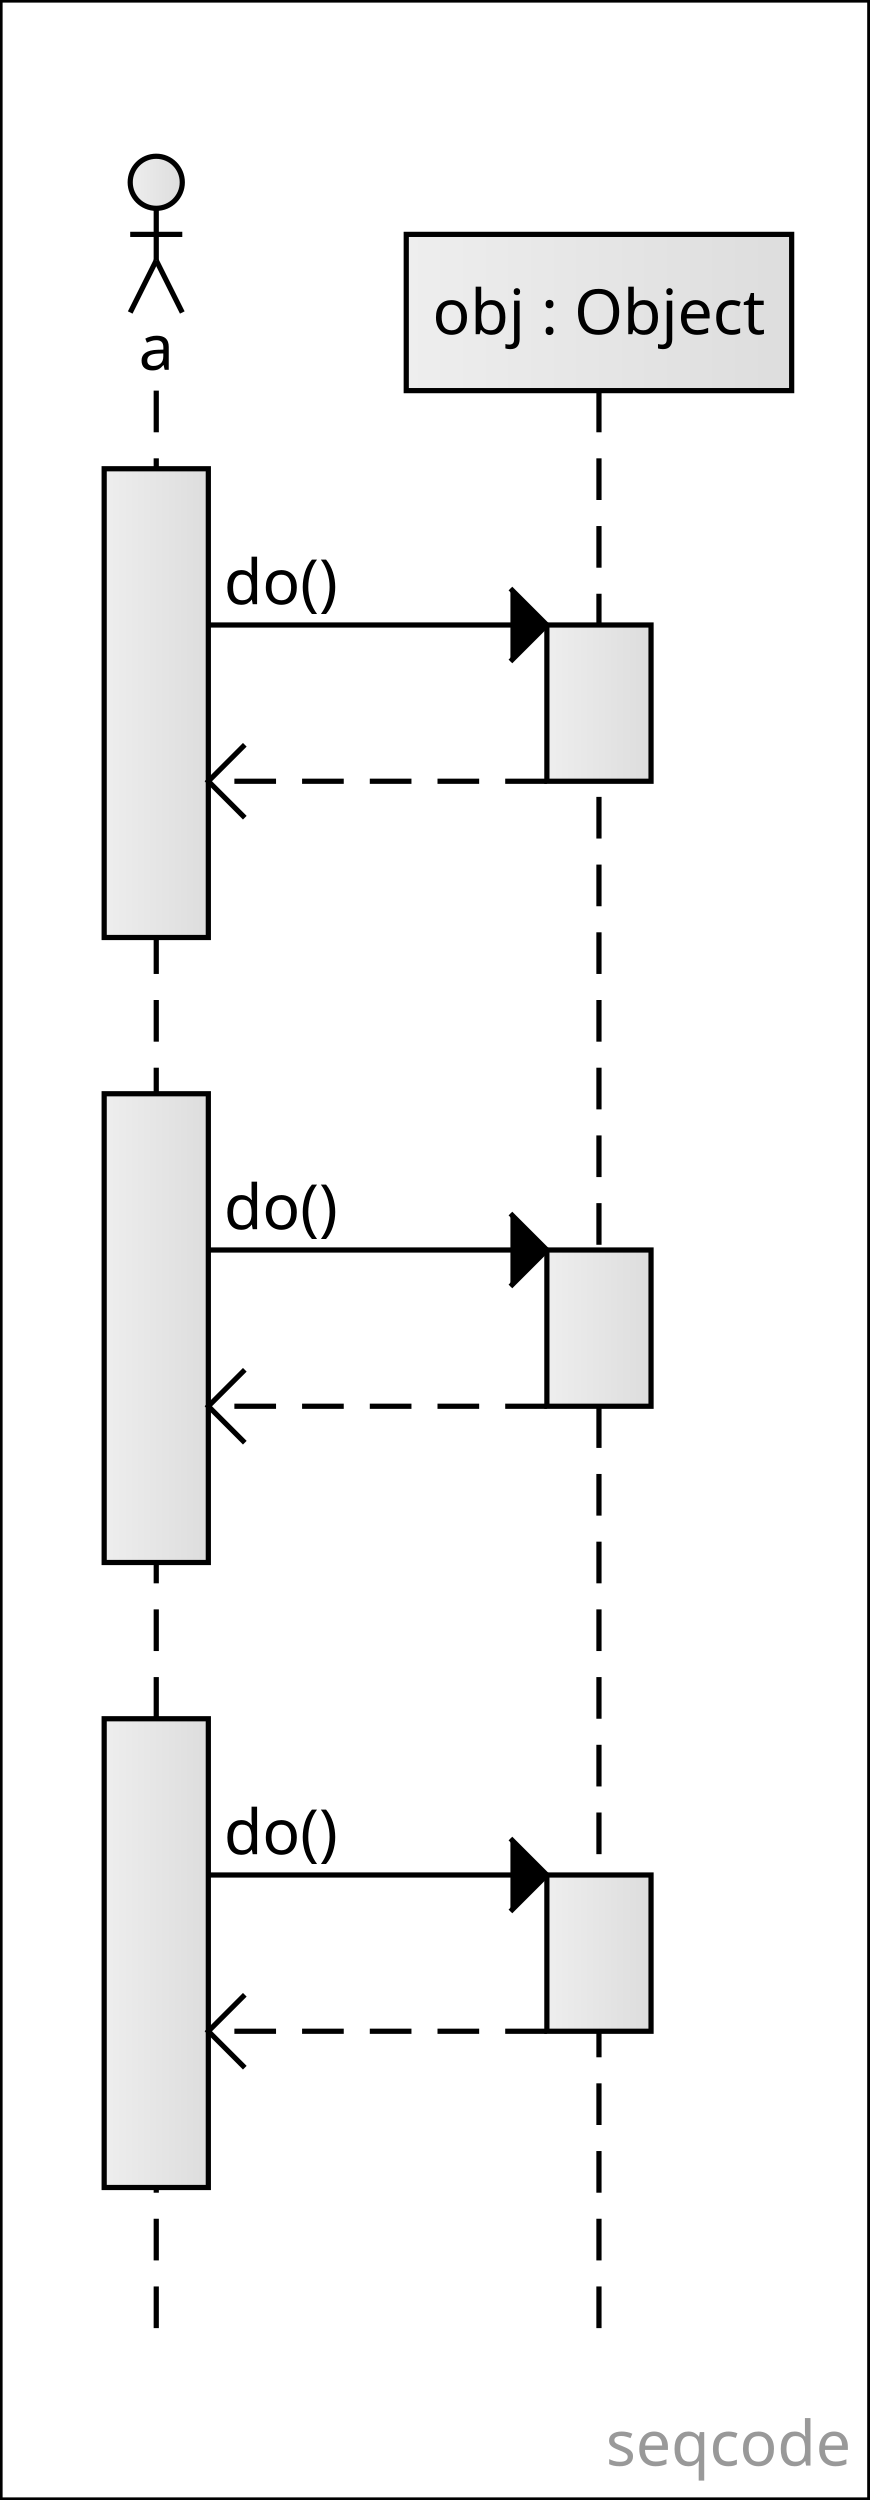
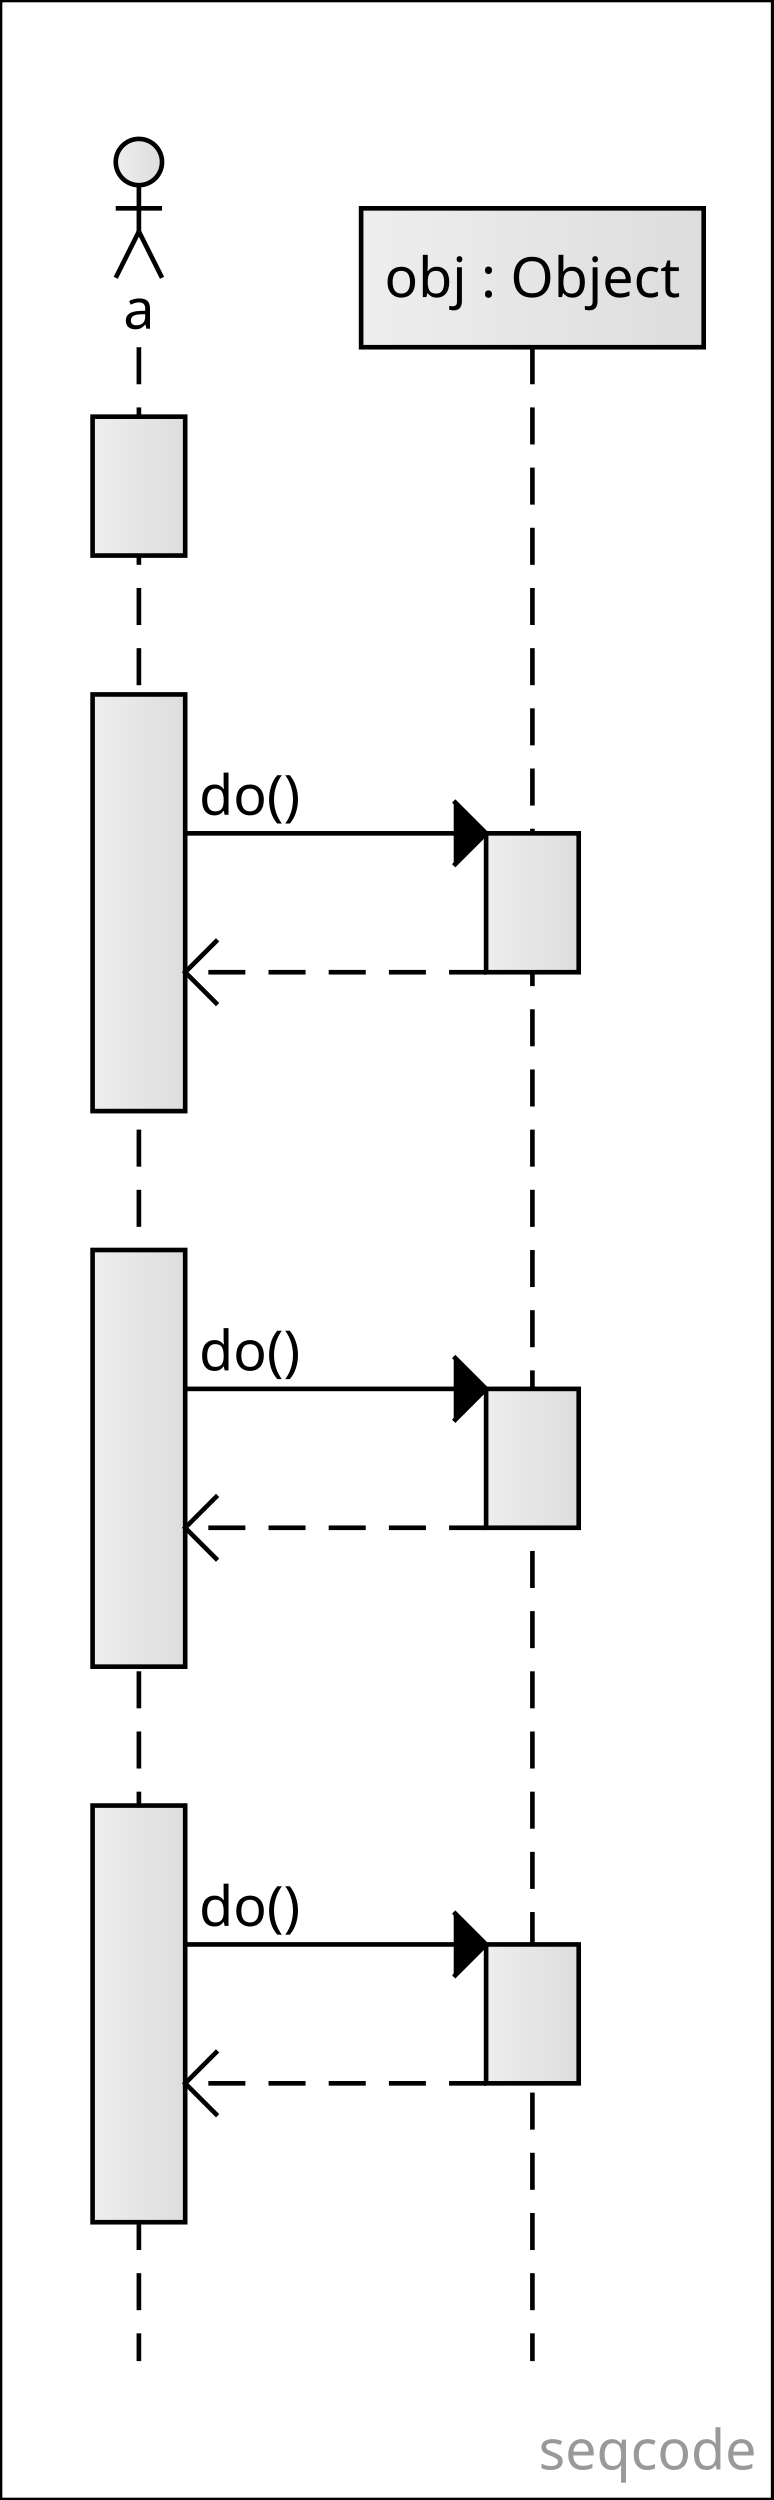
- <svg xmlns="http://www.w3.org/2000/svg" version="1.1" width="167" height="480" viewBox="0 0 167 480">
+ <svg xmlns="http://www.w3.org/2000/svg" version="1.1" width="167" height="540" viewBox="0 0 167 540">
  <defs>
    <linearGradient id="SvgjsLinearGradient1008">
      <stop stop-color="#eeeeee" offset="0" />
      <stop stop-color="#dddddd" offset="1" />
    </linearGradient>
    <linearGradient x1="0" y1="0" x2="1" y2="1">
      <stop stop-color="#fffda1" offset="0" />
      <stop stop-color="#ffeb5b" offset="1" />
    </linearGradient>
    <text id="seqcode">
a: actor
obj: Object

later {
  obj.do()
}

later() {
  obj.do()
}

- later() {
+ later {
  obj.do()
}
</text>
  </defs>
-   <rect width="167" height="480" fill="white" stroke-width="1" stroke="black" />
+   <rect width="167" height="540" fill="white" stroke-width="1" stroke="black" />
  <a href="https://seqcode.app" target="_blank">
-     <text text-anchor="end" font-size="12" font-weight="100" font-family="sans-serif" fill="#999999" x="163.4" y="473.4">seqcode </text>
+     <text text-anchor="end" font-size="12" font-weight="100" font-family="sans-serif" fill="#999999" x="163.4" y="533.4">seqcode </text>
  </a>
-   <line x1="30" y1="75" x2="30" y2="450" stroke-dasharray="8 5" stroke-width="1" stroke="black" />
-   <line x1="115" y1="75" x2="115" y2="450" stroke-dasharray="8 5" stroke-width="1" stroke="black" />
+   <line x1="30" y1="75" x2="30" y2="510" stroke-dasharray="8 5" stroke-width="1" stroke="black" />
+   <line x1="115" y1="75" x2="115" y2="510" stroke-dasharray="8 5" stroke-width="1" stroke="black" />
  <g transform="matrix(1,0,0,1,0,0)">
-     <rect width="20" height="90" x="20" y="90" fill="url(#SvgjsLinearGradient1008)" stroke-width="1" stroke="black" />
+     <rect width="20" height="30" x="20" y="90" fill="url(#SvgjsLinearGradient1008)" stroke-width="1" stroke="black" />
  </g>
  <g transform="matrix(1,0,0,1,0,0)">
-     <rect width="20" height="90" x="20" y="210" fill="url(#SvgjsLinearGradient1008)" stroke-width="1" stroke="black" />
+     <rect width="20" height="90" x="20" y="150" fill="url(#SvgjsLinearGradient1008)" stroke-width="1" stroke="black" />
  </g>
  <g transform="matrix(1,0,0,1,0,0)">
-     <rect width="20" height="90" x="20" y="330" fill="url(#SvgjsLinearGradient1008)" stroke-width="1" stroke="black" />
+     <rect width="20" height="90" x="20" y="270" fill="url(#SvgjsLinearGradient1008)" stroke-width="1" stroke="black" />
  </g>
  <g transform="matrix(1,0,0,1,0,0)">
-     <rect width="20" height="30" x="105" y="120" fill="url(#SvgjsLinearGradient1008)" stroke-width="1" stroke="black" />
+     <rect width="20" height="90" x="20" y="390" fill="url(#SvgjsLinearGradient1008)" stroke-width="1" stroke="black" />
  </g>
  <g transform="matrix(1,0,0,1,0,0)">
-     <rect width="20" height="30" x="105" y="240" fill="url(#SvgjsLinearGradient1008)" stroke-width="1" stroke="black" />
+     <rect width="20" height="30" x="105" y="180" fill="url(#SvgjsLinearGradient1008)" stroke-width="1" stroke="black" />
  </g>
  <g transform="matrix(1,0,0,1,0,0)">
-     <rect width="20" height="30" x="105" y="360" fill="url(#SvgjsLinearGradient1008)" stroke-width="1" stroke="black" />
+     <rect width="20" height="30" x="105" y="300" fill="url(#SvgjsLinearGradient1008)" stroke-width="1" stroke="black" />
  </g>
-   <line x1="40" y1="120" x2="105" y2="120" stroke-width="1" stroke="black" />
+   <g transform="matrix(1,0,0,1,0,0)">
+     <rect width="20" height="30" x="105" y="420" fill="url(#SvgjsLinearGradient1008)" stroke-width="1" stroke="black" />
+   </g>
+   <line x1="40" y1="180" x2="105" y2="180" stroke-width="1" stroke="black" />
  <g>
-     <text text-anchor="start" font-size="12" font-weight="100" font-family="sans-serif" stroke-width="2" stroke="white" x="43" y="116">do()</text>
-     <text text-anchor="start" font-size="12" font-weight="100" font-family="sans-serif" fill="black" x="43" y="116">do()</text>
+     <text text-anchor="start" font-size="12" font-weight="100" font-family="sans-serif" stroke-width="2" stroke="white" x="43" y="176">do()</text>
+     <text text-anchor="start" font-size="12" font-weight="100" font-family="sans-serif" fill="black" x="43" y="176">do()</text>
  </g>
-   <polyline points="98,113 105,120 98,127" fill="black" stroke-width="1" stroke="black" />
-   <line x1="105" y1="150" x2="40" y2="150" stroke-dasharray="8 5" stroke-width="1" stroke="black" />
+   <polyline points="98,173 105,180 98,187" fill="black" stroke-width="1" stroke="black" />
+   <line x1="105" y1="210" x2="40" y2="210" stroke-dasharray="8 5" stroke-width="1" stroke="black" />
  <g>
-     <text text-anchor="end" font-size="12" font-weight="100" font-family="sans-serif" stroke-width="2" stroke="white" x="102" y="146" />
-     <text text-anchor="end" font-size="12" font-weight="100" font-family="sans-serif" fill="black" x="102" y="146" />
+     <text text-anchor="end" font-size="12" font-weight="100" font-family="sans-serif" stroke-width="2" stroke="white" x="102" y="206" />
+     <text text-anchor="end" font-size="12" font-weight="100" font-family="sans-serif" fill="black" x="102" y="206" />
  </g>
-   <polyline points="47,143 40,150 47,157" fill="transparent" stroke-width="1" stroke="black" />
-   <line x1="40" y1="240" x2="105" y2="240" stroke-width="1" stroke="black" />
+   <polyline points="47,203 40,210 47,217" fill="transparent" stroke-width="1" stroke="black" />
+   <line x1="40" y1="300" x2="105" y2="300" stroke-width="1" stroke="black" />
  <g>
-     <text text-anchor="start" font-size="12" font-weight="100" font-family="sans-serif" stroke-width="2" stroke="white" x="43" y="236">do()</text>
-     <text text-anchor="start" font-size="12" font-weight="100" font-family="sans-serif" fill="black" x="43" y="236">do()</text>
+     <text text-anchor="start" font-size="12" font-weight="100" font-family="sans-serif" stroke-width="2" stroke="white" x="43" y="296">do()</text>
+     <text text-anchor="start" font-size="12" font-weight="100" font-family="sans-serif" fill="black" x="43" y="296">do()</text>
  </g>
-   <polyline points="98,233 105,240 98,247" fill="black" stroke-width="1" stroke="black" />
-   <line x1="105" y1="270" x2="40" y2="270" stroke-dasharray="8 5" stroke-width="1" stroke="black" />
+   <polyline points="98,293 105,300 98,307" fill="black" stroke-width="1" stroke="black" />
+   <line x1="105" y1="330" x2="40" y2="330" stroke-dasharray="8 5" stroke-width="1" stroke="black" />
  <g>
-     <text text-anchor="end" font-size="12" font-weight="100" font-family="sans-serif" stroke-width="2" stroke="white" x="102" y="266" />
-     <text text-anchor="end" font-size="12" font-weight="100" font-family="sans-serif" fill="black" x="102" y="266" />
+     <text text-anchor="end" font-size="12" font-weight="100" font-family="sans-serif" stroke-width="2" stroke="white" x="102" y="326" />
+     <text text-anchor="end" font-size="12" font-weight="100" font-family="sans-serif" fill="black" x="102" y="326" />
  </g>
-   <polyline points="47,263 40,270 47,277" fill="transparent" stroke-width="1" stroke="black" />
-   <line x1="40" y1="360" x2="105" y2="360" stroke-width="1" stroke="black" />
+   <polyline points="47,323 40,330 47,337" fill="transparent" stroke-width="1" stroke="black" />
+   <line x1="40" y1="420" x2="105" y2="420" stroke-width="1" stroke="black" />
  <g>
-     <text text-anchor="start" font-size="12" font-weight="100" font-family="sans-serif" stroke-width="2" stroke="white" x="43" y="356">do()</text>
-     <text text-anchor="start" font-size="12" font-weight="100" font-family="sans-serif" fill="black" x="43" y="356">do()</text>
+     <text text-anchor="start" font-size="12" font-weight="100" font-family="sans-serif" stroke-width="2" stroke="white" x="43" y="416">do()</text>
+     <text text-anchor="start" font-size="12" font-weight="100" font-family="sans-serif" fill="black" x="43" y="416">do()</text>
  </g>
-   <polyline points="98,353 105,360 98,367" fill="black" stroke-width="1" stroke="black" />
-   <line x1="105" y1="390" x2="40" y2="390" stroke-dasharray="8 5" stroke-width="1" stroke="black" />
+   <polyline points="98,413 105,420 98,427" fill="black" stroke-width="1" stroke="black" />
+   <line x1="105" y1="450" x2="40" y2="450" stroke-dasharray="8 5" stroke-width="1" stroke="black" />
  <g>
-     <text text-anchor="end" font-size="12" font-weight="100" font-family="sans-serif" stroke-width="2" stroke="white" x="102" y="386" />
-     <text text-anchor="end" font-size="12" font-weight="100" font-family="sans-serif" fill="black" x="102" y="386" />
+     <text text-anchor="end" font-size="12" font-weight="100" font-family="sans-serif" stroke-width="2" stroke="white" x="102" y="446" />
+     <text text-anchor="end" font-size="12" font-weight="100" font-family="sans-serif" fill="black" x="102" y="446" />
  </g>
-   <polyline points="47,383 40,390 47,397" fill="transparent" stroke-width="1" stroke="black" />
+   <polyline points="47,443 40,450 47,457" fill="transparent" stroke-width="1" stroke="black" />
  <g transform="matrix(1,0,0,1,30,45)">
    <circle r="5" cx="0" cy="-10" fill="url(#SvgjsLinearGradient1008)" stroke-width="1" stroke="black" />
    <line x1="-5" y1="0" x2="5" y2="0" stroke-width="1" stroke="black" />
    <line x1="0" y1="-5" x2="0" y2="5" stroke-width="1" stroke="black" />
    <line x1="-5" y1="15" x2="0" y2="5" stroke-width="1" stroke="black" />
    <line x1="0" y1="5" x2="5" y2="15" stroke-width="1" stroke="black" />
  </g>
  <g>
    <text text-anchor="middle" font-size="12" font-weight="100" font-family="sans-serif" stroke-width="2" stroke="white" x="30" y="71">a</text>
    <text text-anchor="middle" font-size="12" font-weight="100" font-family="sans-serif" fill="black" x="30" y="71">a</text>
  </g>
  <g transform="matrix(1,0,0,1,0,0)">
    <rect width="74" height="30" x="78" y="45" fill="url(#SvgjsLinearGradient1008)" stroke-width="1" stroke="black" />
    <text x="115" y="60" dominant-baseline="middle" text-anchor="middle" font-size="12" font-weight="100" font-family="sans-serif" fill="black">obj : Object</text>
  </g>
</svg>
